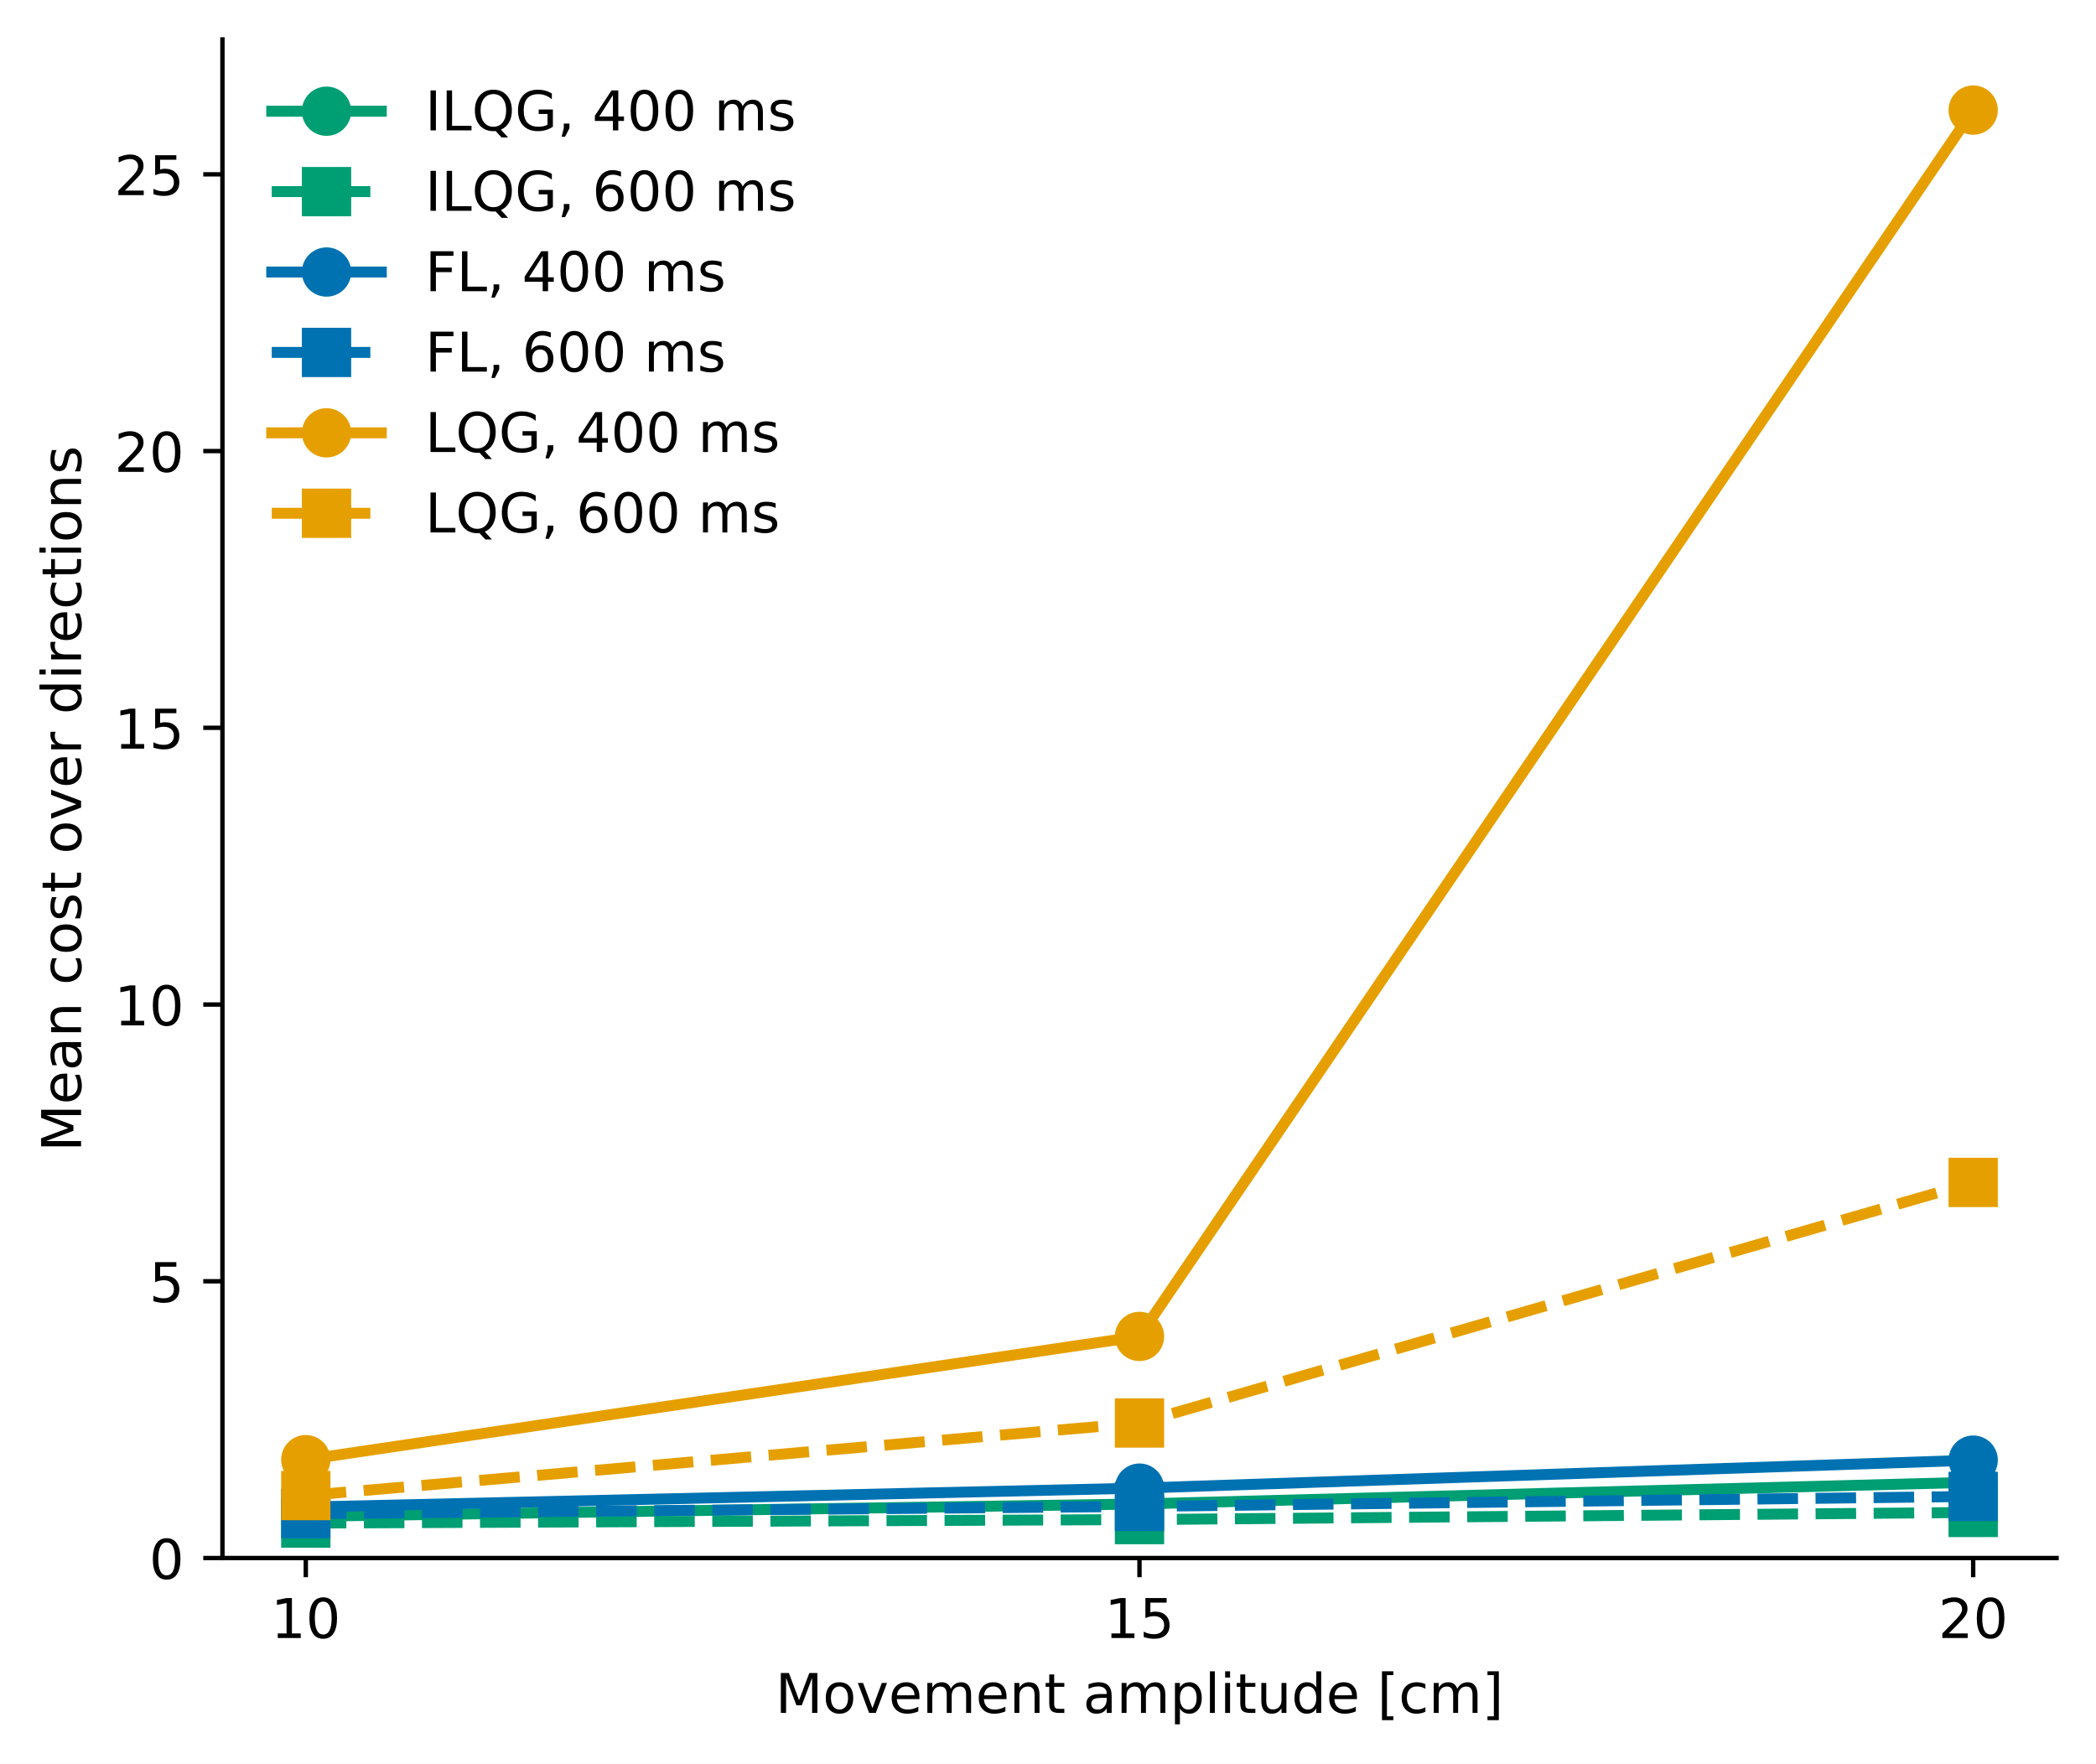
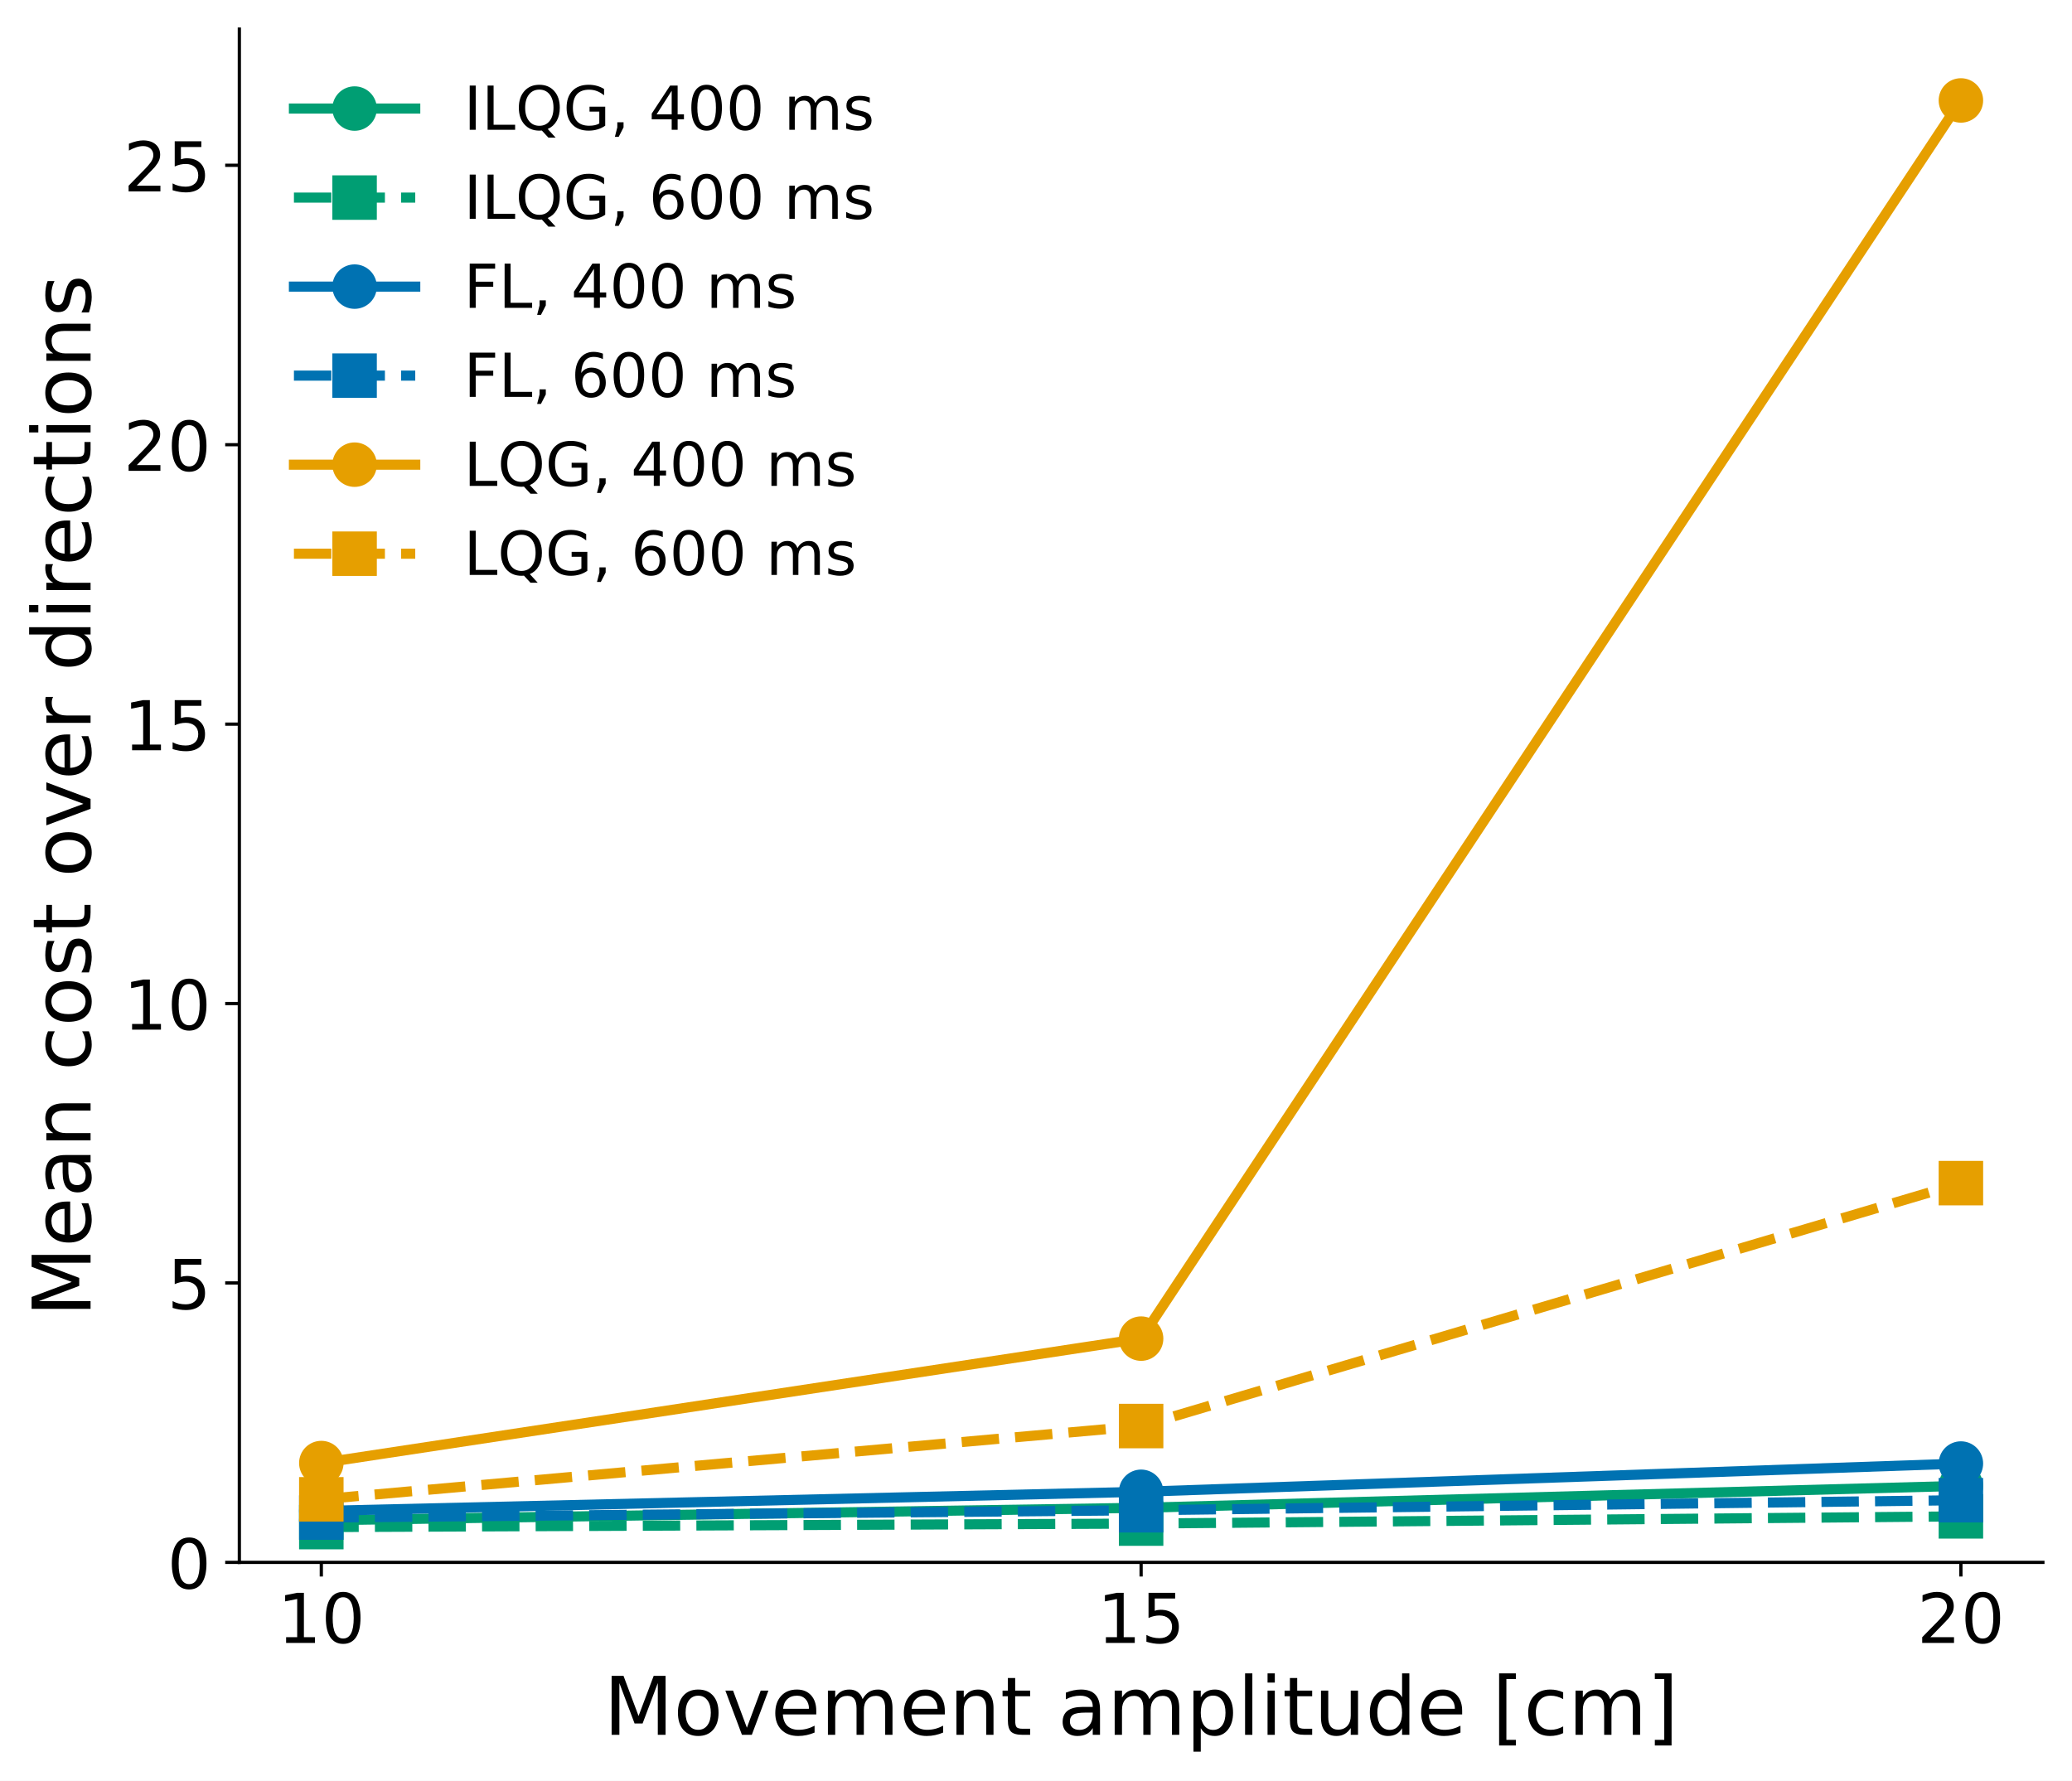
- <svg xmlns="http://www.w3.org/2000/svg" xmlns:xlink="http://www.w3.org/1999/xlink" width="382.603pt" height="321.956pt" viewBox="0 0 382.603 321.956" version="1.1">
+ <svg xmlns="http://www.w3.org/2000/svg" xmlns:xlink="http://www.w3.org/1999/xlink" width="512.4pt" height="440.4pt" viewBox="0 0 512.4 440.4" version="1.1">
  <defs>
    <style type="text/css">*{stroke-linejoin: round; stroke-linecap: butt}</style>
  </defs>
  <g id="figure_1">
    <g id="patch_1">
-       <path d="M 0 321.956  L 382.603 321.956  L 382.603 0  L 0 0  z " style="fill: #ffffff" />
+       <path d="M 0 440.4  L 512.4 440.4  L 512.4 0  L 0 0  z " style="fill: #ffffff" />
    </g>
    <g id="axes_1">
      <g id="patch_2">
-         <path d="M 40.603 284.4  L 375.403 284.4  L 375.403 7.2  L 40.603 7.2  z " style="fill: #ffffff" />
+         <path d="M 59.189 386.39  L 505.2 386.39  L 505.2 7.2  L 59.189 7.2  z " style="fill: #ffffff" />
      </g>
      <g id="matplotlib.axis_1">
        <g id="xtick_1">
          <g id="line2d_1">
            <defs>
-               <path id="m54d761b749" d="M 0 0  L 0 3.5  " style="stroke: #000000; stroke-width: 0.8" />
-             </defs>
-             <g>
-               <use xlink:href="#m54d761b749" x="55.821" y="284.4" style="stroke: #000000; stroke-width: 0.8" />
+               <path id="m1ca749611f" d="M 0 0  L 0 3.5  " style="stroke: #000000; stroke-width: 0.8" />
+             </defs>
+             <g>
+               <use xlink:href="#m1ca749611f" x="79.462" y="386.39" style="stroke: #000000; stroke-width: 0.8" />
            </g>
          </g>
          <g id="text_1">
-             <g transform="translate(49.45881 298.9984) scale(0.1 -0.1)">
+             <g transform="translate(68.64572 406.3078) scale(0.17 -0.17)">
              <defs>
                <path id="DejaVuSans-31" d="M 794 531  L 1825 531  L 1825 4091  L 703 3866  L 703 4441  L 1819 4666  L 2450 4666  L 2450 531  L 3481 531  L 3481 0  L 794 0  L 794 531  z " transform="scale(0.015625)" />
                <path id="DejaVuSans-30" d="M 2034 4250  Q 1547 4250 1301 3770  Q 1056 3291 1056 2328  Q 1056 1369 1301 889  Q 1547 409 2034 409  Q 2525 409 2770 889  Q 3016 1369 3016 2328  Q 3016 3291 2770 3770  Q 2525 4250 2034 4250  z M 2034 4750  Q 2819 4750 3233 4129  Q 3647 3509 3647 2328  Q 3647 1150 3233 529  Q 2819 -91 2034 -91  Q 1250 -91 836 529  Q 422 1150 422 2328  Q 422 3509 836 4129  Q 1250 4750 2034 4750  z " transform="scale(0.015625)" />
              </defs>
              <use xlink:href="#DejaVuSans-31" />
              <use xlink:href="#DejaVuSans-30" transform="translate(63.62305 0)" />
            </g>
          </g>
        </g>
        <g id="xtick_2">
          <g id="line2d_2">
            <g>
-               <use xlink:href="#m54d761b749" x="208.003" y="284.4" style="stroke: #000000; stroke-width: 0.8" />
+               <use xlink:href="#m1ca749611f" x="282.194" y="386.39" style="stroke: #000000; stroke-width: 0.8" />
            </g>
          </g>
          <g id="text_2">
-             <g transform="translate(201.6406 298.9984) scale(0.1 -0.1)">
+             <g transform="translate(271.3779 406.3078) scale(0.17 -0.17)">
              <defs>
                <path id="DejaVuSans-35" d="M 691 4666  L 3169 4666  L 3169 4134  L 1269 4134  L 1269 2991  Q 1406 3038 1543 3061  Q 1681 3084 1819 3084  Q 2600 3084 3056 2656  Q 3513 2228 3513 1497  Q 3513 744 3044 326  Q 2575 -91 1722 -91  Q 1428 -91 1123 -41  Q 819 9 494 109  L 494 744  Q 775 591 1075 516  Q 1375 441 1709 441  Q 2250 441 2565 725  Q 2881 1009 2881 1497  Q 2881 1984 2565 2268  Q 2250 2553 1709 2553  Q 1456 2553 1204 2497  Q 953 2441 691 2322  L 691 4666  z " transform="scale(0.015625)" />
              </defs>
              <use xlink:href="#DejaVuSans-31" />
              <use xlink:href="#DejaVuSans-35" transform="translate(63.62305 0)" />
            </g>
          </g>
        </g>
        <g id="xtick_3">
          <g id="line2d_3">
            <g>
-               <use xlink:href="#m54d761b749" x="360.185" y="284.4" style="stroke: #000000; stroke-width: 0.8" />
+               <use xlink:href="#m1ca749611f" x="484.926" y="386.39" style="stroke: #000000; stroke-width: 0.8" />
            </g>
          </g>
          <g id="text_3">
-             <g transform="translate(353.8224 298.9984) scale(0.1 -0.1)">
+             <g transform="translate(474.1101 406.3078) scale(0.17 -0.17)">
              <defs>
                <path id="DejaVuSans-32" d="M 1228 531  L 3431 531  L 3431 0  L 469 0  L 469 531  Q 828 903 1448 1529  Q 2069 2156 2228 2338  Q 2531 2678 2651 2914  Q 2772 3150 2772 3378  Q 2772 3750 2511 3984  Q 2250 4219 1831 4219  Q 1534 4219 1204 4116  Q 875 4013 500 3803  L 500 4441  Q 881 4594 1212 4672  Q 1544 4750 1819 4750  Q 2544 4750 2975 4387  Q 3406 4025 3406 3419  Q 3406 3131 3298 2873  Q 3191 2616 2906 2266  Q 2828 2175 2409 1742  Q 1991 1309 1228 531  z " transform="scale(0.015625)" />
              </defs>
              <use xlink:href="#DejaVuSans-32" />
              <use xlink:href="#DejaVuSans-30" transform="translate(63.62305 0)" />
            </g>
          </g>
        </g>
        <g id="text_4">
-           <g transform="translate(141.5523 312.6766) scale(0.1 -0.1)">
+           <g transform="translate(149.2926 429.0401) scale(0.2 -0.2)">
            <defs>
              <path id="DejaVuSans-4d" d="M 628 4666  L 1569 4666  L 2759 1491  L 3956 4666  L 4897 4666  L 4897 0  L 4281 0  L 4281 4097  L 3078 897  L 2444 897  L 1241 4097  L 1241 0  L 628 0  L 628 4666  z " transform="scale(0.015625)" />
              <path id="DejaVuSans-6f" d="M 1959 3097  Q 1497 3097 1228 2736  Q 959 2375 959 1747  Q 959 1119 1226 758  Q 1494 397 1959 397  Q 2419 397 2687 759  Q 2956 1122 2956 1747  Q 2956 2369 2687 2733  Q 2419 3097 1959 3097  z M 1959 3584  Q 2709 3584 3137 3096  Q 3566 2609 3566 1747  Q 3566 888 3137 398  Q 2709 -91 1959 -91  Q 1206 -91 779 398  Q 353 888 353 1747  Q 353 2609 779 3096  Q 1206 3584 1959 3584  z " transform="scale(0.015625)" />
              <path id="DejaVuSans-76" d="M 191 3500  L 800 3500  L 1894 563  L 2988 3500  L 3597 3500  L 2284 0  L 1503 0  L 191 3500  z " transform="scale(0.015625)" />
              <path id="DejaVuSans-65" d="M 3597 1894  L 3597 1613  L 953 1613  Q 991 1019 1311 708  Q 1631 397 2203 397  Q 2534 397 2845 478  Q 3156 559 3463 722  L 3463 178  Q 3153 47 2828 -22  Q 2503 -91 2169 -91  Q 1331 -91 842 396  Q 353 884 353 1716  Q 353 2575 817 3079  Q 1281 3584 2069 3584  Q 2775 3584 3186 3129  Q 3597 2675 3597 1894  z M 3022 2063  Q 3016 2534 2758 2815  Q 2500 3097 2075 3097  Q 1594 3097 1305 2825  Q 1016 2553 972 2059  L 3022 2063  z " transform="scale(0.015625)" />
              <path id="DejaVuSans-6d" d="M 3328 2828  Q 3544 3216 3844 3400  Q 4144 3584 4550 3584  Q 5097 3584 5394 3201  Q 5691 2819 5691 2113  L 5691 0  L 5113 0  L 5113 2094  Q 5113 2597 4934 2840  Q 4756 3084 4391 3084  Q 3944 3084 3684 2787  Q 3425 2491 3425 1978  L 3425 0  L 2847 0  L 2847 2094  Q 2847 2600 2669 2842  Q 2491 3084 2119 3084  Q 1678 3084 1418 2786  Q 1159 2488 1159 1978  L 1159 0  L 581 0  L 581 3500  L 1159 3500  L 1159 2956  Q 1356 3278 1631 3431  Q 1906 3584 2284 3584  Q 2666 3584 2933 3390  Q 3200 3197 3328 2828  z " transform="scale(0.015625)" />
              <path id="DejaVuSans-6e" d="M 3513 2113  L 3513 0  L 2938 0  L 2938 2094  Q 2938 2591 2744 2837  Q 2550 3084 2163 3084  Q 1697 3084 1428 2787  Q 1159 2491 1159 1978  L 1159 0  L 581 0  L 581 3500  L 1159 3500  L 1159 2956  Q 1366 3272 1645 3428  Q 1925 3584 2291 3584  Q 2894 3584 3203 3211  Q 3513 2838 3513 2113  z " transform="scale(0.015625)" />
              <path id="DejaVuSans-74" d="M 1172 4494  L 1172 3500  L 2356 3500  L 2356 3053  L 1172 3053  L 1172 1153  Q 1172 725 1289 603  Q 1406 481 1766 481  L 2356 481  L 2356 0  L 1766 0  Q 1100 0 847 248  Q 594 497 594 1153  L 594 3053  L 172 3053  L 172 3500  L 594 3500  L 594 4494  L 1172 4494  z " transform="scale(0.015625)" />
              <path id="DejaVuSans-20" transform="scale(0.015625)" />
              <path id="DejaVuSans-61" d="M 2194 1759  Q 1497 1759 1228 1600  Q 959 1441 959 1056  Q 959 750 1161 570  Q 1363 391 1709 391  Q 2188 391 2477 730  Q 2766 1069 2766 1631  L 2766 1759  L 2194 1759  z M 3341 1997  L 3341 0  L 2766 0  L 2766 531  Q 2569 213 2275 61  Q 1981 -91 1556 -91  Q 1019 -91 701 211  Q 384 513 384 1019  Q 384 1609 779 1909  Q 1175 2209 1959 2209  L 2766 2209  L 2766 2266  Q 2766 2663 2505 2880  Q 2244 3097 1772 3097  Q 1472 3097 1187 3025  Q 903 2953 641 2809  L 641 3341  Q 956 3463 1253 3523  Q 1550 3584 1831 3584  Q 2591 3584 2966 3190  Q 3341 2797 3341 1997  z " transform="scale(0.015625)" />
              <path id="DejaVuSans-70" d="M 1159 525  L 1159 -1331  L 581 -1331  L 581 3500  L 1159 3500  L 1159 2969  Q 1341 3281 1617 3432  Q 1894 3584 2278 3584  Q 2916 3584 3314 3078  Q 3713 2572 3713 1747  Q 3713 922 3314 415  Q 2916 -91 2278 -91  Q 1894 -91 1617 61  Q 1341 213 1159 525  z M 3116 1747  Q 3116 2381 2855 2742  Q 2594 3103 2138 3103  Q 1681 3103 1420 2742  Q 1159 2381 1159 1747  Q 1159 1113 1420 752  Q 1681 391 2138 391  Q 2594 391 2855 752  Q 3116 1113 3116 1747  z " transform="scale(0.015625)" />
              <path id="DejaVuSans-6c" d="M 603 4863  L 1178 4863  L 1178 0  L 603 0  L 603 4863  z " transform="scale(0.015625)" />
              <path id="DejaVuSans-69" d="M 603 3500  L 1178 3500  L 1178 0  L 603 0  L 603 3500  z M 603 4863  L 1178 4863  L 1178 4134  L 603 4134  L 603 4863  z " transform="scale(0.015625)" />
              <path id="DejaVuSans-75" d="M 544 1381  L 544 3500  L 1119 3500  L 1119 1403  Q 1119 906 1312 657  Q 1506 409 1894 409  Q 2359 409 2629 706  Q 2900 1003 2900 1516  L 2900 3500  L 3475 3500  L 3475 0  L 2900 0  L 2900 538  Q 2691 219 2414 64  Q 2138 -91 1772 -91  Q 1169 -91 856 284  Q 544 659 544 1381  z M 1991 3584  L 1991 3584  z " transform="scale(0.015625)" />
              <path id="DejaVuSans-64" d="M 2906 2969  L 2906 4863  L 3481 4863  L 3481 0  L 2906 0  L 2906 525  Q 2725 213 2448 61  Q 2172 -91 1784 -91  Q 1150 -91 751 415  Q 353 922 353 1747  Q 353 2572 751 3078  Q 1150 3584 1784 3584  Q 2172 3584 2448 3432  Q 2725 3281 2906 2969  z M 947 1747  Q 947 1113 1208 752  Q 1469 391 1925 391  Q 2381 391 2643 752  Q 2906 1113 2906 1747  Q 2906 2381 2643 2742  Q 2381 3103 1925 3103  Q 1469 3103 1208 2742  Q 947 2381 947 1747  z " transform="scale(0.015625)" />
              <path id="DejaVuSans-5b" d="M 550 4863  L 1875 4863  L 1875 4416  L 1125 4416  L 1125 -397  L 1875 -397  L 1875 -844  L 550 -844  L 550 4863  z " transform="scale(0.015625)" />
              <path id="DejaVuSans-63" d="M 3122 3366  L 3122 2828  Q 2878 2963 2633 3030  Q 2388 3097 2138 3097  Q 1578 3097 1268 2742  Q 959 2388 959 1747  Q 959 1106 1268 751  Q 1578 397 2138 397  Q 2388 397 2633 464  Q 2878 531 3122 666  L 3122 134  Q 2881 22 2623 -34  Q 2366 -91 2075 -91  Q 1284 -91 818 406  Q 353 903 353 1747  Q 353 2603 823 3093  Q 1294 3584 2113 3584  Q 2378 3584 2631 3529  Q 2884 3475 3122 3366  z " transform="scale(0.015625)" />
              <path id="DejaVuSans-5d" d="M 1947 4863  L 1947 -844  L 622 -844  L 622 -397  L 1369 -397  L 1369 4416  L 622 4416  L 622 4863  L 1947 4863  z " transform="scale(0.015625)" />
            </defs>
            <use xlink:href="#DejaVuSans-4d" />
            <use xlink:href="#DejaVuSans-6f" transform="translate(86.2793 0)" />
            <use xlink:href="#DejaVuSans-76" transform="translate(147.4609 0)" />
            <use xlink:href="#DejaVuSans-65" transform="translate(206.6406 0)" />
            <use xlink:href="#DejaVuSans-6d" transform="translate(268.1641 0)" />
            <use xlink:href="#DejaVuSans-65" transform="translate(365.5762 0)" />
            <use xlink:href="#DejaVuSans-6e" transform="translate(427.0996 0)" />
            <use xlink:href="#DejaVuSans-74" transform="translate(490.4785 0)" />
            <use xlink:href="#DejaVuSans-20" transform="translate(529.6875 0)" />
            <use xlink:href="#DejaVuSans-61" transform="translate(561.4746 0)" />
            <use xlink:href="#DejaVuSans-6d" transform="translate(622.7539 0)" />
            <use xlink:href="#DejaVuSans-70" transform="translate(720.166 0)" />
            <use xlink:href="#DejaVuSans-6c" transform="translate(783.6426 0)" />
            <use xlink:href="#DejaVuSans-69" transform="translate(811.4258 0)" />
            <use xlink:href="#DejaVuSans-74" transform="translate(839.209 0)" />
            <use xlink:href="#DejaVuSans-75" transform="translate(878.418 0)" />
            <use xlink:href="#DejaVuSans-64" transform="translate(941.7969 0)" />
            <use xlink:href="#DejaVuSans-65" transform="translate(1005.273 0)" />
            <use xlink:href="#DejaVuSans-20" transform="translate(1066.797 0)" />
            <use xlink:href="#DejaVuSans-5b" transform="translate(1098.584 0)" />
            <use xlink:href="#DejaVuSans-63" transform="translate(1137.598 0)" />
            <use xlink:href="#DejaVuSans-6d" transform="translate(1192.578 0)" />
            <use xlink:href="#DejaVuSans-5d" transform="translate(1289.99 0)" />
          </g>
        </g>
      </g>
      <g id="matplotlib.axis_2">
        <g id="ytick_1">
          <g id="line2d_4">
            <defs>
-               <path id="mdd623c4f69" d="M 0 0  L -3.5 0  " style="stroke: #000000; stroke-width: 0.8" />
-             </defs>
-             <g>
-               <use xlink:href="#mdd623c4f69" x="40.603" y="284.4" style="stroke: #000000; stroke-width: 0.8" />
+               <path id="m814a20db5d" d="M 0 0  L -3.5 0  " style="stroke: #000000; stroke-width: 0.8" />
+             </defs>
+             <g>
+               <use xlink:href="#m814a20db5d" x="59.189" y="386.39" style="stroke: #000000; stroke-width: 0.8" />
            </g>
          </g>
          <g id="text_5">
-             <g transform="translate(27.24063 288.1992) scale(0.1 -0.1)">
+             <g transform="translate(41.3725 392.8491) scale(0.17 -0.17)">
              <use xlink:href="#DejaVuSans-30" />
            </g>
          </g>
        </g>
        <g id="ytick_2">
          <g id="line2d_5">
            <g>
-               <use xlink:href="#mdd623c4f69" x="40.603" y="233.884" style="stroke: #000000; stroke-width: 0.8" />
+               <use xlink:href="#m814a20db5d" x="59.189" y="317.288" style="stroke: #000000; stroke-width: 0.8" />
            </g>
          </g>
          <g id="text_6">
-             <g transform="translate(27.24063 237.6833) scale(0.1 -0.1)">
+             <g transform="translate(41.3725 323.7468) scale(0.17 -0.17)">
              <use xlink:href="#DejaVuSans-35" />
            </g>
          </g>
        </g>
        <g id="ytick_3">
          <g id="line2d_6">
            <g>
-               <use xlink:href="#mdd623c4f69" x="40.603" y="183.368" style="stroke: #000000; stroke-width: 0.8" />
+               <use xlink:href="#m814a20db5d" x="59.189" y="248.186" style="stroke: #000000; stroke-width: 0.8" />
            </g>
          </g>
          <g id="text_7">
-             <g transform="translate(20.87813 187.1673) scale(0.1 -0.1)">
+             <g transform="translate(30.55625 254.6445) scale(0.17 -0.17)">
              <use xlink:href="#DejaVuSans-31" />
              <use xlink:href="#DejaVuSans-30" transform="translate(63.62305 0)" />
            </g>
          </g>
        </g>
        <g id="ytick_4">
          <g id="line2d_7">
            <g>
-               <use xlink:href="#mdd623c4f69" x="40.603" y="132.852" style="stroke: #000000; stroke-width: 0.8" />
+               <use xlink:href="#m814a20db5d" x="59.189" y="179.084" style="stroke: #000000; stroke-width: 0.8" />
            </g>
          </g>
          <g id="text_8">
-             <g transform="translate(20.87813 136.6514) scale(0.1 -0.1)">
+             <g transform="translate(30.55625 185.5422) scale(0.17 -0.17)">
              <use xlink:href="#DejaVuSans-31" />
              <use xlink:href="#DejaVuSans-35" transform="translate(63.62305 0)" />
            </g>
          </g>
        </g>
        <g id="ytick_5">
          <g id="line2d_8">
            <g>
-               <use xlink:href="#mdd623c4f69" x="40.603" y="82.336" style="stroke: #000000; stroke-width: 0.8" />
+               <use xlink:href="#m814a20db5d" x="59.189" y="109.981" style="stroke: #000000; stroke-width: 0.8" />
            </g>
          </g>
          <g id="text_9">
-             <g transform="translate(20.87813 86.13547) scale(0.1 -0.1)">
+             <g transform="translate(30.55625 116.4399) scale(0.17 -0.17)">
              <use xlink:href="#DejaVuSans-32" />
              <use xlink:href="#DejaVuSans-30" transform="translate(63.62305 0)" />
            </g>
          </g>
        </g>
        <g id="ytick_6">
          <g id="line2d_9">
            <g>
-               <use xlink:href="#mdd623c4f69" x="40.603" y="31.82" style="stroke: #000000; stroke-width: 0.8" />
+               <use xlink:href="#m814a20db5d" x="59.189" y="40.879" style="stroke: #000000; stroke-width: 0.8" />
            </g>
          </g>
          <g id="text_10">
-             <g transform="translate(20.87813 35.61954) scale(0.1 -0.1)">
+             <g transform="translate(30.55625 47.33757) scale(0.17 -0.17)">
              <use xlink:href="#DejaVuSans-32" />
              <use xlink:href="#DejaVuSans-35" transform="translate(63.62305 0)" />
            </g>
          </g>
        </g>
        <g id="text_11">
-           <g transform="translate(14.79844 210.2289) rotate(-90) scale(0.1 -0.1)">
+           <g transform="translate(22.39688 325.653) rotate(-90) scale(0.2 -0.2)">
            <defs>
              <path id="DejaVuSans-73" d="M 2834 3397  L 2834 2853  Q 2591 2978 2328 3040  Q 2066 3103 1784 3103  Q 1356 3103 1142 2972  Q 928 2841 928 2578  Q 928 2378 1081 2264  Q 1234 2150 1697 2047  L 1894 2003  Q 2506 1872 2764 1633  Q 3022 1394 3022 966  Q 3022 478 2636 193  Q 2250 -91 1575 -91  Q 1294 -91 989 -36  Q 684 19 347 128  L 347 722  Q 666 556 975 473  Q 1284 391 1588 391  Q 1994 391 2212 530  Q 2431 669 2431 922  Q 2431 1156 2273 1281  Q 2116 1406 1581 1522  L 1381 1569  Q 847 1681 609 1914  Q 372 2147 372 2553  Q 372 3047 722 3315  Q 1072 3584 1716 3584  Q 2034 3584 2315 3537  Q 2597 3491 2834 3397  z " transform="scale(0.015625)" />
              <path id="DejaVuSans-72" d="M 2631 2963  Q 2534 3019 2420 3045  Q 2306 3072 2169 3072  Q 1681 3072 1420 2755  Q 1159 2438 1159 1844  L 1159 0  L 581 0  L 581 3500  L 1159 3500  L 1159 2956  Q 1341 3275 1631 3429  Q 1922 3584 2338 3584  Q 2397 3584 2469 3576  Q 2541 3569 2628 3553  L 2631 2963  z " transform="scale(0.015625)" />
            </defs>
            <use xlink:href="#DejaVuSans-4d" />
            <use xlink:href="#DejaVuSans-65" transform="translate(86.2793 0)" />
            <use xlink:href="#DejaVuSans-61" transform="translate(147.8027 0)" />
            <use xlink:href="#DejaVuSans-6e" transform="translate(209.082 0)" />
            <use xlink:href="#DejaVuSans-20" transform="translate(272.4609 0)" />
            <use xlink:href="#DejaVuSans-63" transform="translate(304.248 0)" />
            <use xlink:href="#DejaVuSans-6f" transform="translate(359.2285 0)" />
            <use xlink:href="#DejaVuSans-73" transform="translate(420.4102 0)" />
            <use xlink:href="#DejaVuSans-74" transform="translate(472.5098 0)" />
            <use xlink:href="#DejaVuSans-20" transform="translate(511.7188 0)" />
            <use xlink:href="#DejaVuSans-6f" transform="translate(543.5059 0)" />
            <use xlink:href="#DejaVuSans-76" transform="translate(604.6875 0)" />
            <use xlink:href="#DejaVuSans-65" transform="translate(663.8672 0)" />
            <use xlink:href="#DejaVuSans-72" transform="translate(725.3906 0)" />
            <use xlink:href="#DejaVuSans-20" transform="translate(766.5039 0)" />
            <use xlink:href="#DejaVuSans-64" transform="translate(798.291 0)" />
            <use xlink:href="#DejaVuSans-69" transform="translate(861.7676 0)" />
            <use xlink:href="#DejaVuSans-72" transform="translate(889.5508 0)" />
            <use xlink:href="#DejaVuSans-65" transform="translate(928.4141 0)" />
            <use xlink:href="#DejaVuSans-63" transform="translate(989.9375 0)" />
            <use xlink:href="#DejaVuSans-74" transform="translate(1044.918 0)" />
            <use xlink:href="#DejaVuSans-69" transform="translate(1084.127 0)" />
            <use xlink:href="#DejaVuSans-6f" transform="translate(1111.91 0)" />
            <use xlink:href="#DejaVuSans-6e" transform="translate(1173.092 0)" />
            <use xlink:href="#DejaVuSans-73" transform="translate(1236.471 0)" />
          </g>
        </g>
      </g>
      <g id="line2d_10">
-         <path d="M 55.821 276.79  L 208.003 274.532  L 360.185 270.567  " clip-path="url(#p67ea045a63)" style="fill: none; stroke: #009e73; stroke-width: 2; stroke-linecap: square" />
-         <defs>
-           <path id="m533b47ae46" d="M 0 4  C 1.061 4 2.078 3.579 2.828 2.828  C 3.579 2.078 4 1.061 4 0  C 4 -1.061 3.579 -2.078 2.828 -2.828  C 2.078 -3.579 1.061 -4 0 -4  C -1.061 -4 -2.078 -3.579 -2.828 -2.828  C -3.579 -2.078 -4 -1.061 -4 0  C -4 1.061 -3.579 2.078 -2.828 2.828  C -2.078 3.579 -1.061 4 0 4  z " style="stroke: #009e73" />
-         </defs>
-         <g clip-path="url(#p67ea045a63)">
-           <use xlink:href="#m533b47ae46" x="55.821" y="276.79" style="fill: #009e73; stroke: #009e73" />
-           <use xlink:href="#m533b47ae46" x="208.003" y="274.532" style="fill: #009e73; stroke: #009e73" />
-           <use xlink:href="#m533b47ae46" x="360.185" y="270.567" style="fill: #009e73; stroke: #009e73" />
+         <path d="M 79.462 375.98  L 282.194 372.891  L 484.926 367.467  " clip-path="url(#p8eaacf50ca)" style="fill: none; stroke: #009e73; stroke-width: 2.5; stroke-linecap: square" />
+         <defs>
+           <path id="m59d7c573d0" d="M 0 5  C 1.326 5 2.598 4.473 3.536 3.536  C 4.473 2.598 5 1.326 5 0  C 5 -1.326 4.473 -2.598 3.536 -3.536  C 2.598 -4.473 1.326 -5 0 -5  C -1.326 -5 -2.598 -4.473 -3.536 -3.536  C -4.473 -2.598 -5 -1.326 -5 0  C -5 1.326 -4.473 2.598 -3.536 3.536  C -2.598 4.473 -1.326 5 0 5  z " style="stroke: #009e73" />
+         </defs>
+         <g clip-path="url(#p8eaacf50ca)">
+           <use xlink:href="#m59d7c573d0" x="79.462" y="375.98" style="fill: #009e73; stroke: #009e73" />
+           <use xlink:href="#m59d7c573d0" x="282.194" y="372.891" style="fill: #009e73; stroke: #009e73" />
+           <use xlink:href="#m59d7c573d0" x="484.926" y="367.467" style="fill: #009e73; stroke: #009e73" />
        </g>
      </g>
      <g id="line2d_11">
-         <path d="M 55.821 278.022  L 208.003 277.387  L 360.185 276.081  " clip-path="url(#p67ea045a63)" style="fill: none; stroke-dasharray: 7.4,3.2; stroke-dashoffset: 0; stroke: #009e73; stroke-width: 2" />
-         <defs>
-           <path id="m97793d00a2" d="M -4 4  L 4 4  L 4 -4  L -4 -4  z " style="stroke: #009e73; stroke-linejoin: miter" />
-         </defs>
-         <g clip-path="url(#p67ea045a63)">
-           <use xlink:href="#m97793d00a2" x="55.821" y="278.022" style="fill: #009e73; stroke: #009e73; stroke-linejoin: miter" />
-           <use xlink:href="#m97793d00a2" x="208.003" y="277.387" style="fill: #009e73; stroke: #009e73; stroke-linejoin: miter" />
-           <use xlink:href="#m97793d00a2" x="360.185" y="276.081" style="fill: #009e73; stroke: #009e73; stroke-linejoin: miter" />
+         <path d="M 79.462 377.666  L 282.194 376.798  L 484.926 375.011  " clip-path="url(#p8eaacf50ca)" style="fill: none; stroke-dasharray: 9.25,4; stroke-dashoffset: 0; stroke: #009e73; stroke-width: 2.5" />
+         <defs>
+           <path id="mbc2b6c8243" d="M -5 5  L 5 5  L 5 -5  L -5 -5  z " style="stroke: #009e73; stroke-linejoin: miter" />
+         </defs>
+         <g clip-path="url(#p8eaacf50ca)">
+           <use xlink:href="#mbc2b6c8243" x="79.462" y="377.666" style="fill: #009e73; stroke: #009e73; stroke-linejoin: miter" />
+           <use xlink:href="#mbc2b6c8243" x="282.194" y="376.798" style="fill: #009e73; stroke: #009e73; stroke-linejoin: miter" />
+           <use xlink:href="#mbc2b6c8243" x="484.926" y="375.011" style="fill: #009e73; stroke: #009e73; stroke-linejoin: miter" />
        </g>
      </g>
      <g id="line2d_12">
-         <path d="M 55.821 275.099  L 208.003 271.64  L 360.185 266.532  " clip-path="url(#p67ea045a63)" style="fill: none; stroke: #0072b2; stroke-width: 2; stroke-linecap: square" />
-         <defs>
-           <path id="mc6c6a05dc2" d="M 0 4  C 1.061 4 2.078 3.579 2.828 2.828  C 3.579 2.078 4 1.061 4 0  C 4 -1.061 3.579 -2.078 2.828 -2.828  C 2.078 -3.579 1.061 -4 0 -4  C -1.061 -4 -2.078 -3.579 -2.828 -2.828  C -3.579 -2.078 -4 -1.061 -4 0  C -4 1.061 -3.579 2.078 -2.828 2.828  C -2.078 3.579 -1.061 4 0 4  z " style="stroke: #0072b2" />
-         </defs>
-         <g clip-path="url(#p67ea045a63)">
-           <use xlink:href="#mc6c6a05dc2" x="55.821" y="275.099" style="fill: #0072b2; stroke: #0072b2" />
-           <use xlink:href="#mc6c6a05dc2" x="208.003" y="271.64" style="fill: #0072b2; stroke: #0072b2" />
-           <use xlink:href="#mc6c6a05dc2" x="360.185" y="266.532" style="fill: #0072b2; stroke: #0072b2" />
+         <path d="M 79.462 373.667  L 282.194 368.935  L 484.926 361.948  " clip-path="url(#p8eaacf50ca)" style="fill: none; stroke: #0072b2; stroke-width: 2.5; stroke-linecap: square" />
+         <defs>
+           <path id="maa9c31f582" d="M 0 5  C 1.326 5 2.598 4.473 3.536 3.536  C 4.473 2.598 5 1.326 5 0  C 5 -1.326 4.473 -2.598 3.536 -3.536  C 2.598 -4.473 1.326 -5 0 -5  C -1.326 -5 -2.598 -4.473 -3.536 -3.536  C -4.473 -2.598 -5 -1.326 -5 0  C -5 1.326 -4.473 2.598 -3.536 3.536  C -2.598 4.473 -1.326 5 0 5  z " style="stroke: #0072b2" />
+         </defs>
+         <g clip-path="url(#p8eaacf50ca)">
+           <use xlink:href="#maa9c31f582" x="79.462" y="373.667" style="fill: #0072b2; stroke: #0072b2" />
+           <use xlink:href="#maa9c31f582" x="282.194" y="368.935" style="fill: #0072b2; stroke: #0072b2" />
+           <use xlink:href="#maa9c31f582" x="484.926" y="361.948" style="fill: #0072b2; stroke: #0072b2" />
        </g>
      </g>
      <g id="line2d_13">
-         <path d="M 55.821 276.299  L 208.003 274.981  L 360.185 273.158  " clip-path="url(#p67ea045a63)" style="fill: none; stroke-dasharray: 7.4,3.2; stroke-dashoffset: 0; stroke: #0072b2; stroke-width: 2" />
-         <defs>
-           <path id="m6271b6d7dd" d="M -4 4  L 4 4  L 4 -4  L -4 -4  z " style="stroke: #0072b2; stroke-linejoin: miter" />
-         </defs>
-         <g clip-path="url(#p67ea045a63)">
-           <use xlink:href="#m6271b6d7dd" x="55.821" y="276.299" style="fill: #0072b2; stroke: #0072b2; stroke-linejoin: miter" />
-           <use xlink:href="#m6271b6d7dd" x="208.003" y="274.981" style="fill: #0072b2; stroke: #0072b2; stroke-linejoin: miter" />
-           <use xlink:href="#m6271b6d7dd" x="360.185" y="273.158" style="fill: #0072b2; stroke: #0072b2; stroke-linejoin: miter" />
+         <path d="M 79.462 375.308  L 282.194 373.506  L 484.926 371.012  " clip-path="url(#p8eaacf50ca)" style="fill: none; stroke-dasharray: 9.25,4; stroke-dashoffset: 0; stroke: #0072b2; stroke-width: 2.5" />
+         <defs>
+           <path id="mbfc80863ec" d="M -5 5  L 5 5  L 5 -5  L -5 -5  z " style="stroke: #0072b2; stroke-linejoin: miter" />
+         </defs>
+         <g clip-path="url(#p8eaacf50ca)">
+           <use xlink:href="#mbfc80863ec" x="79.462" y="375.308" style="fill: #0072b2; stroke: #0072b2; stroke-linejoin: miter" />
+           <use xlink:href="#mbfc80863ec" x="282.194" y="373.506" style="fill: #0072b2; stroke: #0072b2; stroke-linejoin: miter" />
+           <use xlink:href="#mbfc80863ec" x="484.926" y="371.012" style="fill: #0072b2; stroke: #0072b2; stroke-linejoin: miter" />
        </g>
      </g>
      <g id="line2d_14">
-         <path d="M 55.821 266.444  L 208.003 243.948  L 360.185 20.096  " clip-path="url(#p67ea045a63)" style="fill: none; stroke: #e69f00; stroke-width: 2; stroke-linecap: square" />
-         <defs>
-           <path id="m5e9ee6dbeb" d="M 0 4  C 1.061 4 2.078 3.579 2.828 2.828  C 3.579 2.078 4 1.061 4 0  C 4 -1.061 3.579 -2.078 2.828 -2.828  C 2.078 -3.579 1.061 -4 0 -4  C -1.061 -4 -2.078 -3.579 -2.828 -2.828  C -3.579 -2.078 -4 -1.061 -4 0  C -4 1.061 -3.579 2.078 -2.828 2.828  C -2.078 3.579 -1.061 4 0 4  z " style="stroke: #e69f00" />
-         </defs>
-         <g clip-path="url(#p67ea045a63)">
-           <use xlink:href="#m5e9ee6dbeb" x="55.821" y="266.444" style="fill: #e69f00; stroke: #e69f00" />
-           <use xlink:href="#m5e9ee6dbeb" x="208.003" y="243.948" style="fill: #e69f00; stroke: #e69f00" />
-           <use xlink:href="#m5e9ee6dbeb" x="360.185" y="20.096" style="fill: #e69f00; stroke: #e69f00" />
+         <path d="M 79.462 361.828  L 282.194 331.054  L 484.926 24.841  " clip-path="url(#p8eaacf50ca)" style="fill: none; stroke: #e69f00; stroke-width: 2.5; stroke-linecap: square" />
+         <defs>
+           <path id="m33ee2bad22" d="M 0 5  C 1.326 5 2.598 4.473 3.536 3.536  C 4.473 2.598 5 1.326 5 0  C 5 -1.326 4.473 -2.598 3.536 -3.536  C 2.598 -4.473 1.326 -5 0 -5  C -1.326 -5 -2.598 -4.473 -3.536 -3.536  C -4.473 -2.598 -5 -1.326 -5 0  C -5 1.326 -4.473 2.598 -3.536 3.536  C -2.598 4.473 -1.326 5 0 5  z " style="stroke: #e69f00" />
+         </defs>
+         <g clip-path="url(#p8eaacf50ca)">
+           <use xlink:href="#m33ee2bad22" x="79.462" y="361.828" style="fill: #e69f00; stroke: #e69f00" />
+           <use xlink:href="#m33ee2bad22" x="282.194" y="331.054" style="fill: #e69f00; stroke: #e69f00" />
+           <use xlink:href="#m33ee2bad22" x="484.926" y="24.841" style="fill: #e69f00; stroke: #e69f00" />
        </g>
      </g>
      <g id="line2d_15">
-         <path d="M 55.821 272.999  L 208.003 259.753  L 360.185 215.837  " clip-path="url(#p67ea045a63)" style="fill: none; stroke-dasharray: 7.4,3.2; stroke-dashoffset: 0; stroke: #e69f00; stroke-width: 2" />
-         <defs>
-           <path id="mf6b415bbfc" d="M -4 4  L 4 4  L 4 -4  L -4 -4  z " style="stroke: #e69f00; stroke-linejoin: miter" />
-         </defs>
-         <g clip-path="url(#p67ea045a63)">
-           <use xlink:href="#mf6b415bbfc" x="55.821" y="272.999" style="fill: #e69f00; stroke: #e69f00; stroke-linejoin: miter" />
-           <use xlink:href="#mf6b415bbfc" x="208.003" y="259.753" style="fill: #e69f00; stroke: #e69f00; stroke-linejoin: miter" />
-           <use xlink:href="#mf6b415bbfc" x="360.185" y="215.837" style="fill: #e69f00; stroke: #e69f00; stroke-linejoin: miter" />
+         <path d="M 79.462 370.795  L 282.194 352.675  L 484.926 292.601  " clip-path="url(#p8eaacf50ca)" style="fill: none; stroke-dasharray: 9.25,4; stroke-dashoffset: 0; stroke: #e69f00; stroke-width: 2.5" />
+         <defs>
+           <path id="mf55451ad12" d="M -5 5  L 5 5  L 5 -5  L -5 -5  z " style="stroke: #e69f00; stroke-linejoin: miter" />
+         </defs>
+         <g clip-path="url(#p8eaacf50ca)">
+           <use xlink:href="#mf55451ad12" x="79.462" y="370.795" style="fill: #e69f00; stroke: #e69f00; stroke-linejoin: miter" />
+           <use xlink:href="#mf55451ad12" x="282.194" y="352.675" style="fill: #e69f00; stroke: #e69f00; stroke-linejoin: miter" />
+           <use xlink:href="#mf55451ad12" x="484.926" y="292.601" style="fill: #e69f00; stroke: #e69f00; stroke-linejoin: miter" />
        </g>
      </g>
      <g id="patch_3">
-         <path d="M 40.603 284.4  L 40.603 7.2  " style="fill: none; stroke: #000000; stroke-width: 0.8; stroke-linejoin: miter; stroke-linecap: square" />
+         <path d="M 59.189 386.39  L 59.189 7.2  " style="fill: none; stroke: #000000; stroke-width: 0.8; stroke-linejoin: miter; stroke-linecap: square" />
      </g>
      <g id="patch_4">
-         <path d="M 40.603 284.4  L 375.403 284.4  " style="fill: none; stroke: #000000; stroke-width: 0.8; stroke-linejoin: miter; stroke-linecap: square" />
+         <path d="M 59.189 386.39  L 505.2 386.39  " style="fill: none; stroke: #000000; stroke-width: 0.8; stroke-linejoin: miter; stroke-linecap: square" />
      </g>
      <g id="legend_1">
        <g id="line2d_16">
-           <path d="M 49.603 20.298  L 59.603 20.298  L 69.603 20.298  " style="fill: none; stroke: #009e73; stroke-width: 2; stroke-linecap: square" />
-           <g>
-             <use xlink:href="#m533b47ae46" x="59.603" y="20.298" style="fill: #009e73; stroke: #009e73" />
+           <path d="M 72.689 26.848  L 87.689 26.848  L 102.689 26.848  " style="fill: none; stroke: #009e73; stroke-width: 2.5; stroke-linecap: square" />
+           <g>
+             <use xlink:href="#m59d7c573d0" x="87.689" y="26.848" style="fill: #009e73; stroke: #009e73" />
          </g>
        </g>
        <g id="text_12">
-           <g transform="translate(77.60313 23.79844) scale(0.1 -0.1)">
+           <g transform="translate(114.6887 32.09766) scale(0.15 -0.15)">
            <defs>
              <path id="DejaVuSans-49" d="M 628 4666  L 1259 4666  L 1259 0  L 628 0  L 628 4666  z " transform="scale(0.015625)" />
              <path id="DejaVuSans-4c" d="M 628 4666  L 1259 4666  L 1259 531  L 3531 531  L 3531 0  L 628 0  L 628 4666  z " transform="scale(0.015625)" />
              <path id="DejaVuSans-51" d="M 2522 4238  Q 1834 4238 1429 3725  Q 1025 3213 1025 2328  Q 1025 1447 1429 934  Q 1834 422 2522 422  Q 3209 422 3611 934  Q 4013 1447 4013 2328  Q 4013 3213 3611 3725  Q 3209 4238 2522 4238  z M 3406 84  L 4238 -825  L 3475 -825  L 2784 -78  Q 2681 -84 2626 -87  Q 2572 -91 2522 -91  Q 1538 -91 948 567  Q 359 1225 359 2328  Q 359 3434 948 4092  Q 1538 4750 2522 4750  Q 3503 4750 4090 4092  Q 4678 3434 4678 2328  Q 4678 1516 4351 937  Q 4025 359 3406 84  z " transform="scale(0.015625)" />
              <path id="DejaVuSans-47" d="M 3809 666  L 3809 1919  L 2778 1919  L 2778 2438  L 4434 2438  L 4434 434  Q 4069 175 3628 42  Q 3188 -91 2688 -91  Q 1594 -91 976 548  Q 359 1188 359 2328  Q 359 3472 976 4111  Q 1594 4750 2688 4750  Q 3144 4750 3555 4637  Q 3966 4525 4313 4306  L 4313 3634  Q 3963 3931 3569 4081  Q 3175 4231 2741 4231  Q 1884 4231 1454 3753  Q 1025 3275 1025 2328  Q 1025 1384 1454 906  Q 1884 428 2741 428  Q 3075 428 3337 486  Q 3600 544 3809 666  z " transform="scale(0.015625)" />
              <path id="DejaVuSans-2c" d="M 750 794  L 1409 794  L 1409 256  L 897 -744  L 494 -744  L 750 256  L 750 794  z " transform="scale(0.015625)" />
              <path id="DejaVuSans-34" d="M 2419 4116  L 825 1625  L 2419 1625  L 2419 4116  z M 2253 4666  L 3047 4666  L 3047 1625  L 3713 1625  L 3713 1100  L 3047 1100  L 3047 0  L 2419 0  L 2419 1100  L 313 1100  L 313 1709  L 2253 4666  z " transform="scale(0.015625)" />
            </defs>
            <use xlink:href="#DejaVuSans-49" />
            <use xlink:href="#DejaVuSans-4c" transform="translate(29.49219 0)" />
            <use xlink:href="#DejaVuSans-51" transform="translate(85.20508 0)" />
            <use xlink:href="#DejaVuSans-47" transform="translate(163.916 0)" />
            <use xlink:href="#DejaVuSans-2c" transform="translate(241.4062 0)" />
            <use xlink:href="#DejaVuSans-20" transform="translate(273.1934 0)" />
            <use xlink:href="#DejaVuSans-34" transform="translate(304.9805 0)" />
            <use xlink:href="#DejaVuSans-30" transform="translate(368.6035 0)" />
            <use xlink:href="#DejaVuSans-30" transform="translate(432.2266 0)" />
            <use xlink:href="#DejaVuSans-20" transform="translate(495.8496 0)" />
            <use xlink:href="#DejaVuSans-6d" transform="translate(527.6367 0)" />
            <use xlink:href="#DejaVuSans-73" transform="translate(625.0488 0)" />
          </g>
        </g>
        <g id="line2d_17">
-           <path d="M 49.603 34.977  L 59.603 34.977  L 69.603 34.977  " style="fill: none; stroke-dasharray: 7.4,3.2; stroke-dashoffset: 0; stroke: #009e73; stroke-width: 2" />
-           <g>
-             <use xlink:href="#m97793d00a2" x="59.603" y="34.977" style="fill: #009e73; stroke: #009e73; stroke-linejoin: miter" />
+           <path d="M 72.689 48.865  L 87.689 48.865  L 102.689 48.865  " style="fill: none; stroke-dasharray: 9.25,4; stroke-dashoffset: 0; stroke: #009e73; stroke-width: 2.5" />
+           <g>
+             <use xlink:href="#mbc2b6c8243" x="87.689" y="48.865" style="fill: #009e73; stroke: #009e73; stroke-linejoin: miter" />
          </g>
        </g>
        <g id="text_13">
-           <g transform="translate(77.60313 38.47656) scale(0.1 -0.1)">
+           <g transform="translate(114.6887 54.11484) scale(0.15 -0.15)">
            <defs>
              <path id="DejaVuSans-36" d="M 2113 2584  Q 1688 2584 1439 2293  Q 1191 2003 1191 1497  Q 1191 994 1439 701  Q 1688 409 2113 409  Q 2538 409 2786 701  Q 3034 994 3034 1497  Q 3034 2003 2786 2293  Q 2538 2584 2113 2584  z M 3366 4563  L 3366 3988  Q 3128 4100 2886 4159  Q 2644 4219 2406 4219  Q 1781 4219 1451 3797  Q 1122 3375 1075 2522  Q 1259 2794 1537 2939  Q 1816 3084 2150 3084  Q 2853 3084 3261 2657  Q 3669 2231 3669 1497  Q 3669 778 3244 343  Q 2819 -91 2113 -91  Q 1303 -91 875 529  Q 447 1150 447 2328  Q 447 3434 972 4092  Q 1497 4750 2381 4750  Q 2619 4750 2861 4703  Q 3103 4656 3366 4563  z " transform="scale(0.015625)" />
            </defs>
            <use xlink:href="#DejaVuSans-49" />
            <use xlink:href="#DejaVuSans-4c" transform="translate(29.49219 0)" />
            <use xlink:href="#DejaVuSans-51" transform="translate(85.20508 0)" />
            <use xlink:href="#DejaVuSans-47" transform="translate(163.916 0)" />
            <use xlink:href="#DejaVuSans-2c" transform="translate(241.4062 0)" />
            <use xlink:href="#DejaVuSans-20" transform="translate(273.1934 0)" />
            <use xlink:href="#DejaVuSans-36" transform="translate(304.9805 0)" />
            <use xlink:href="#DejaVuSans-30" transform="translate(368.6035 0)" />
            <use xlink:href="#DejaVuSans-30" transform="translate(432.2266 0)" />
            <use xlink:href="#DejaVuSans-20" transform="translate(495.8496 0)" />
            <use xlink:href="#DejaVuSans-6d" transform="translate(527.6367 0)" />
            <use xlink:href="#DejaVuSans-73" transform="translate(625.0488 0)" />
          </g>
        </g>
        <g id="line2d_18">
-           <path d="M 49.603 49.655  L 59.603 49.655  L 69.603 49.655  " style="fill: none; stroke: #0072b2; stroke-width: 2; stroke-linecap: square" />
-           <g>
-             <use xlink:href="#mc6c6a05dc2" x="59.603" y="49.655" style="fill: #0072b2; stroke: #0072b2" />
+           <path d="M 72.689 70.882  L 87.689 70.882  L 102.689 70.882  " style="fill: none; stroke: #0072b2; stroke-width: 2.5; stroke-linecap: square" />
+           <g>
+             <use xlink:href="#maa9c31f582" x="87.689" y="70.882" style="fill: #0072b2; stroke: #0072b2" />
          </g>
        </g>
        <g id="text_14">
-           <g transform="translate(77.60313 53.15469) scale(0.1 -0.1)">
+           <g transform="translate(114.6887 76.13203) scale(0.15 -0.15)">
            <defs>
              <path id="DejaVuSans-46" d="M 628 4666  L 3309 4666  L 3309 4134  L 1259 4134  L 1259 2759  L 3109 2759  L 3109 2228  L 1259 2228  L 1259 0  L 628 0  L 628 4666  z " transform="scale(0.015625)" />
            </defs>
            <use xlink:href="#DejaVuSans-46" />
            <use xlink:href="#DejaVuSans-4c" transform="translate(57.51953 0)" />
            <use xlink:href="#DejaVuSans-2c" transform="translate(113.2324 0)" />
            <use xlink:href="#DejaVuSans-20" transform="translate(145.0195 0)" />
            <use xlink:href="#DejaVuSans-34" transform="translate(176.8066 0)" />
            <use xlink:href="#DejaVuSans-30" transform="translate(240.4297 0)" />
            <use xlink:href="#DejaVuSans-30" transform="translate(304.0527 0)" />
            <use xlink:href="#DejaVuSans-20" transform="translate(367.6758 0)" />
            <use xlink:href="#DejaVuSans-6d" transform="translate(399.4629 0)" />
            <use xlink:href="#DejaVuSans-73" transform="translate(496.875 0)" />
          </g>
        </g>
        <g id="line2d_19">
-           <path d="M 49.603 64.333  L 59.603 64.333  L 69.603 64.333  " style="fill: none; stroke-dasharray: 7.4,3.2; stroke-dashoffset: 0; stroke: #0072b2; stroke-width: 2" />
-           <g>
-             <use xlink:href="#m6271b6d7dd" x="59.603" y="64.333" style="fill: #0072b2; stroke: #0072b2; stroke-linejoin: miter" />
+           <path d="M 72.689 92.899  L 87.689 92.899  L 102.689 92.899  " style="fill: none; stroke-dasharray: 9.25,4; stroke-dashoffset: 0; stroke: #0072b2; stroke-width: 2.5" />
+           <g>
+             <use xlink:href="#mbfc80863ec" x="87.689" y="92.899" style="fill: #0072b2; stroke: #0072b2; stroke-linejoin: miter" />
          </g>
        </g>
        <g id="text_15">
-           <g transform="translate(77.60313 67.83281) scale(0.1 -0.1)">
+           <g transform="translate(114.6887 98.14922) scale(0.15 -0.15)">
            <use xlink:href="#DejaVuSans-46" />
            <use xlink:href="#DejaVuSans-4c" transform="translate(57.51953 0)" />
            <use xlink:href="#DejaVuSans-2c" transform="translate(113.2324 0)" />
            <use xlink:href="#DejaVuSans-20" transform="translate(145.0195 0)" />
            <use xlink:href="#DejaVuSans-36" transform="translate(176.8066 0)" />
            <use xlink:href="#DejaVuSans-30" transform="translate(240.4297 0)" />
            <use xlink:href="#DejaVuSans-30" transform="translate(304.0527 0)" />
            <use xlink:href="#DejaVuSans-20" transform="translate(367.6758 0)" />
            <use xlink:href="#DejaVuSans-6d" transform="translate(399.4629 0)" />
            <use xlink:href="#DejaVuSans-73" transform="translate(496.875 0)" />
          </g>
        </g>
        <g id="line2d_20">
-           <path d="M 49.603 79.011  L 59.603 79.011  L 69.603 79.011  " style="fill: none; stroke: #e69f00; stroke-width: 2; stroke-linecap: square" />
-           <g>
-             <use xlink:href="#m5e9ee6dbeb" x="59.603" y="79.011" style="fill: #e69f00; stroke: #e69f00" />
+           <path d="M 72.689 114.916  L 87.689 114.916  L 102.689 114.916  " style="fill: none; stroke: #e69f00; stroke-width: 2.5; stroke-linecap: square" />
+           <g>
+             <use xlink:href="#m33ee2bad22" x="87.689" y="114.916" style="fill: #e69f00; stroke: #e69f00" />
          </g>
        </g>
        <g id="text_16">
-           <g transform="translate(77.60313 82.51094) scale(0.1 -0.1)">
+           <g transform="translate(114.6887 120.1664) scale(0.15 -0.15)">
            <use xlink:href="#DejaVuSans-4c" />
            <use xlink:href="#DejaVuSans-51" transform="translate(55.71289 0)" />
            <use xlink:href="#DejaVuSans-47" transform="translate(134.4238 0)" />
            <use xlink:href="#DejaVuSans-2c" transform="translate(211.9141 0)" />
            <use xlink:href="#DejaVuSans-20" transform="translate(243.7012 0)" />
            <use xlink:href="#DejaVuSans-34" transform="translate(275.4883 0)" />
            <use xlink:href="#DejaVuSans-30" transform="translate(339.1113 0)" />
            <use xlink:href="#DejaVuSans-30" transform="translate(402.7344 0)" />
            <use xlink:href="#DejaVuSans-20" transform="translate(466.3574 0)" />
            <use xlink:href="#DejaVuSans-6d" transform="translate(498.1445 0)" />
            <use xlink:href="#DejaVuSans-73" transform="translate(595.5566 0)" />
          </g>
        </g>
        <g id="line2d_21">
-           <path d="M 49.603 93.689  L 59.603 93.689  L 69.603 93.689  " style="fill: none; stroke-dasharray: 7.4,3.2; stroke-dashoffset: 0; stroke: #e69f00; stroke-width: 2" />
-           <g>
-             <use xlink:href="#mf6b415bbfc" x="59.603" y="93.689" style="fill: #e69f00; stroke: #e69f00; stroke-linejoin: miter" />
+           <path d="M 72.689 136.934  L 87.689 136.934  L 102.689 136.934  " style="fill: none; stroke-dasharray: 9.25,4; stroke-dashoffset: 0; stroke: #e69f00; stroke-width: 2.5" />
+           <g>
+             <use xlink:href="#mf55451ad12" x="87.689" y="136.934" style="fill: #e69f00; stroke: #e69f00; stroke-linejoin: miter" />
          </g>
        </g>
        <g id="text_17">
-           <g transform="translate(77.60313 97.18906) scale(0.1 -0.1)">
+           <g transform="translate(114.6887 142.1836) scale(0.15 -0.15)">
            <use xlink:href="#DejaVuSans-4c" />
            <use xlink:href="#DejaVuSans-51" transform="translate(55.71289 0)" />
            <use xlink:href="#DejaVuSans-47" transform="translate(134.4238 0)" />
            <use xlink:href="#DejaVuSans-2c" transform="translate(211.9141 0)" />
            <use xlink:href="#DejaVuSans-20" transform="translate(243.7012 0)" />
            <use xlink:href="#DejaVuSans-36" transform="translate(275.4883 0)" />
            <use xlink:href="#DejaVuSans-30" transform="translate(339.1113 0)" />
            <use xlink:href="#DejaVuSans-30" transform="translate(402.7344 0)" />
            <use xlink:href="#DejaVuSans-20" transform="translate(466.3574 0)" />
            <use xlink:href="#DejaVuSans-6d" transform="translate(498.1445 0)" />
            <use xlink:href="#DejaVuSans-73" transform="translate(595.5566 0)" />
          </g>
        </g>
      </g>
    </g>
  </g>
  <defs>
-     <clipPath id="p67ea045a63">
-       <rect x="40.603" y="7.2" width="334.8" height="277.2" />
+     <clipPath id="p8eaacf50ca">
+       <rect x="59.189" y="7.2" width="446.011" height="379.19" />
    </clipPath>
  </defs>
</svg>
